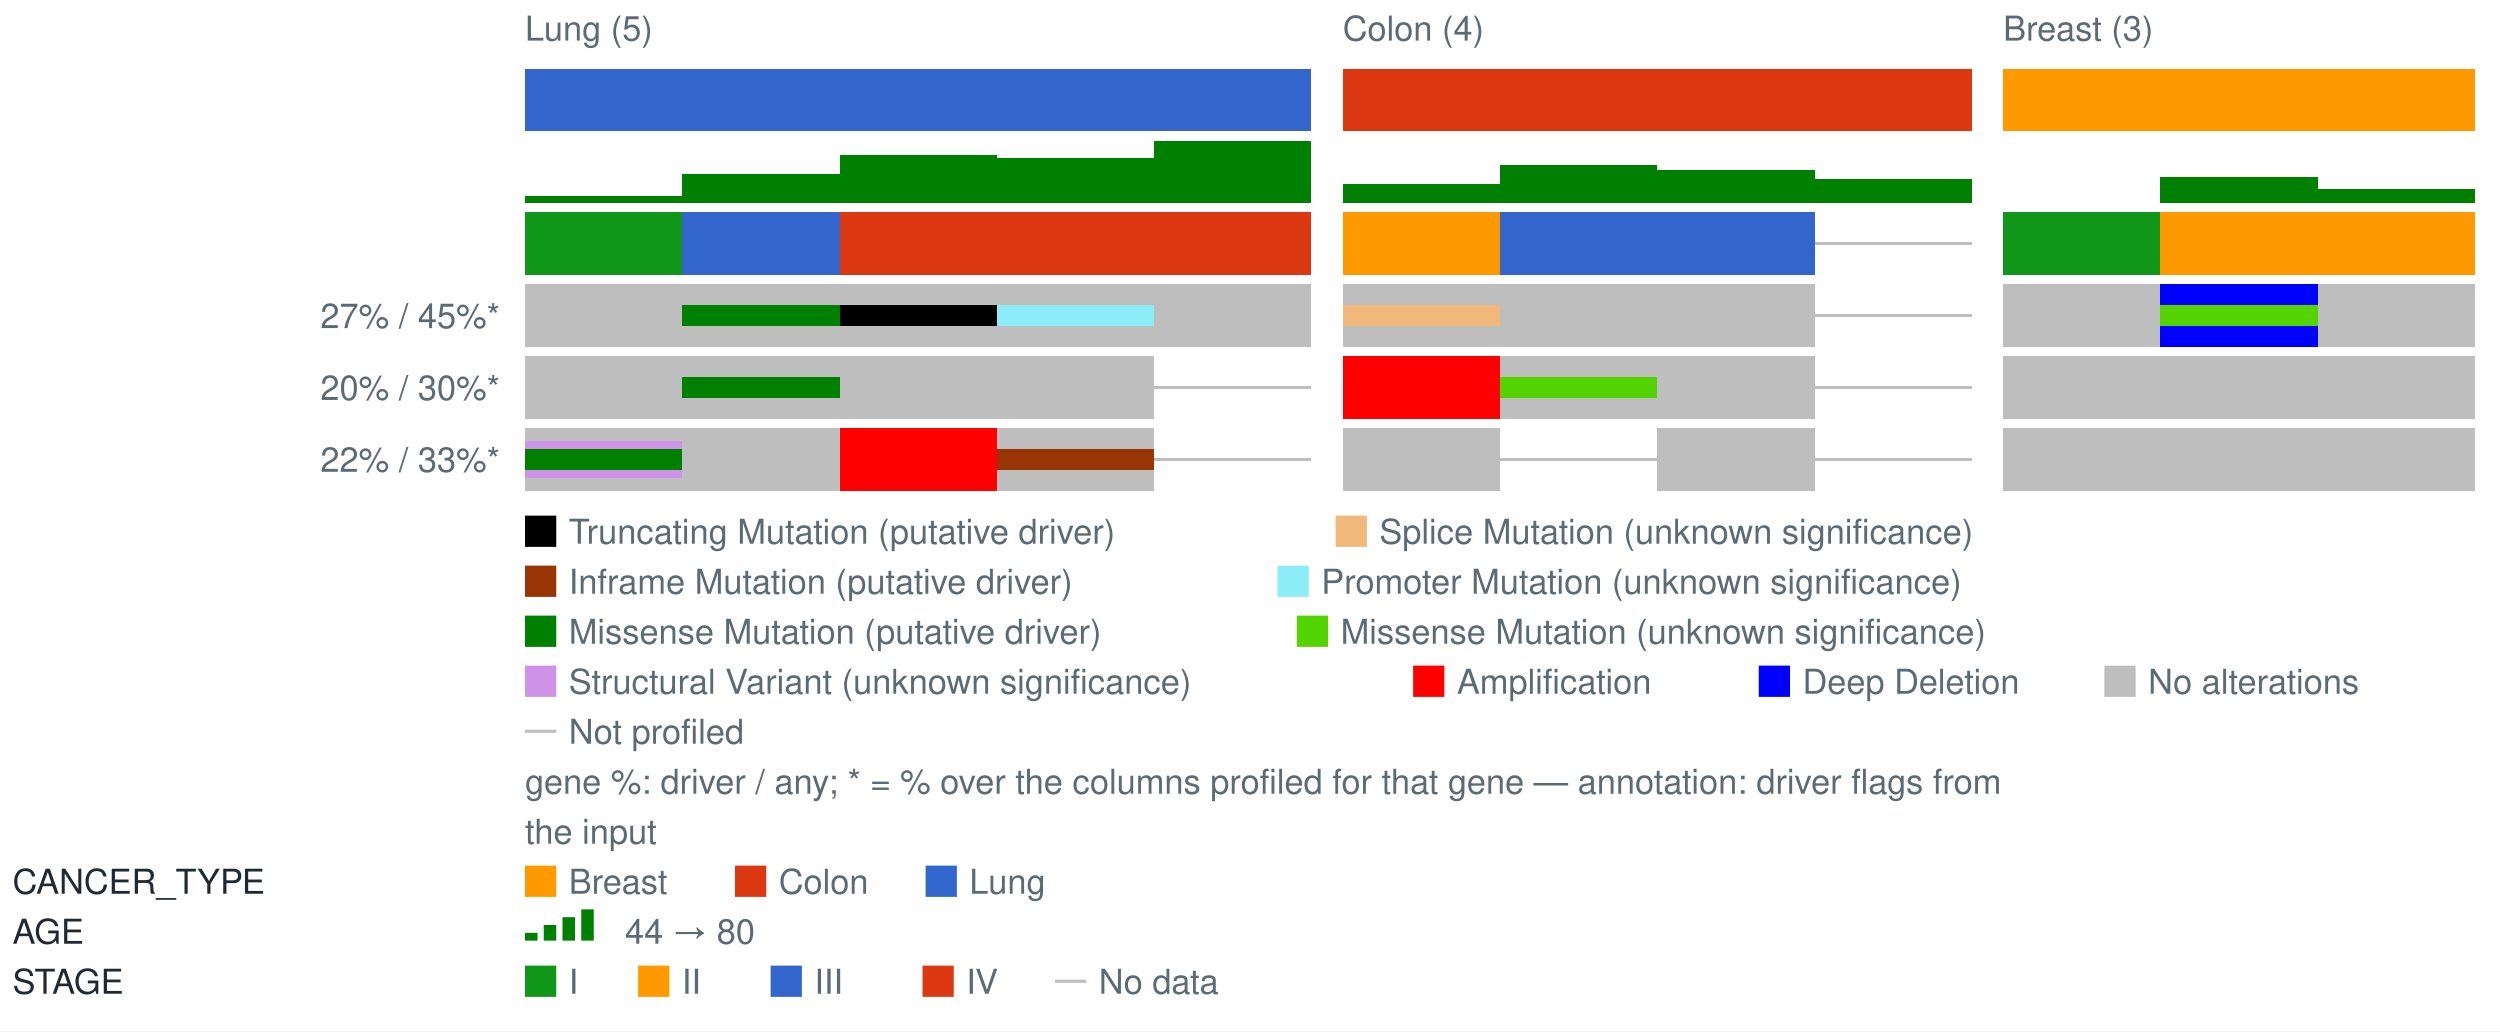
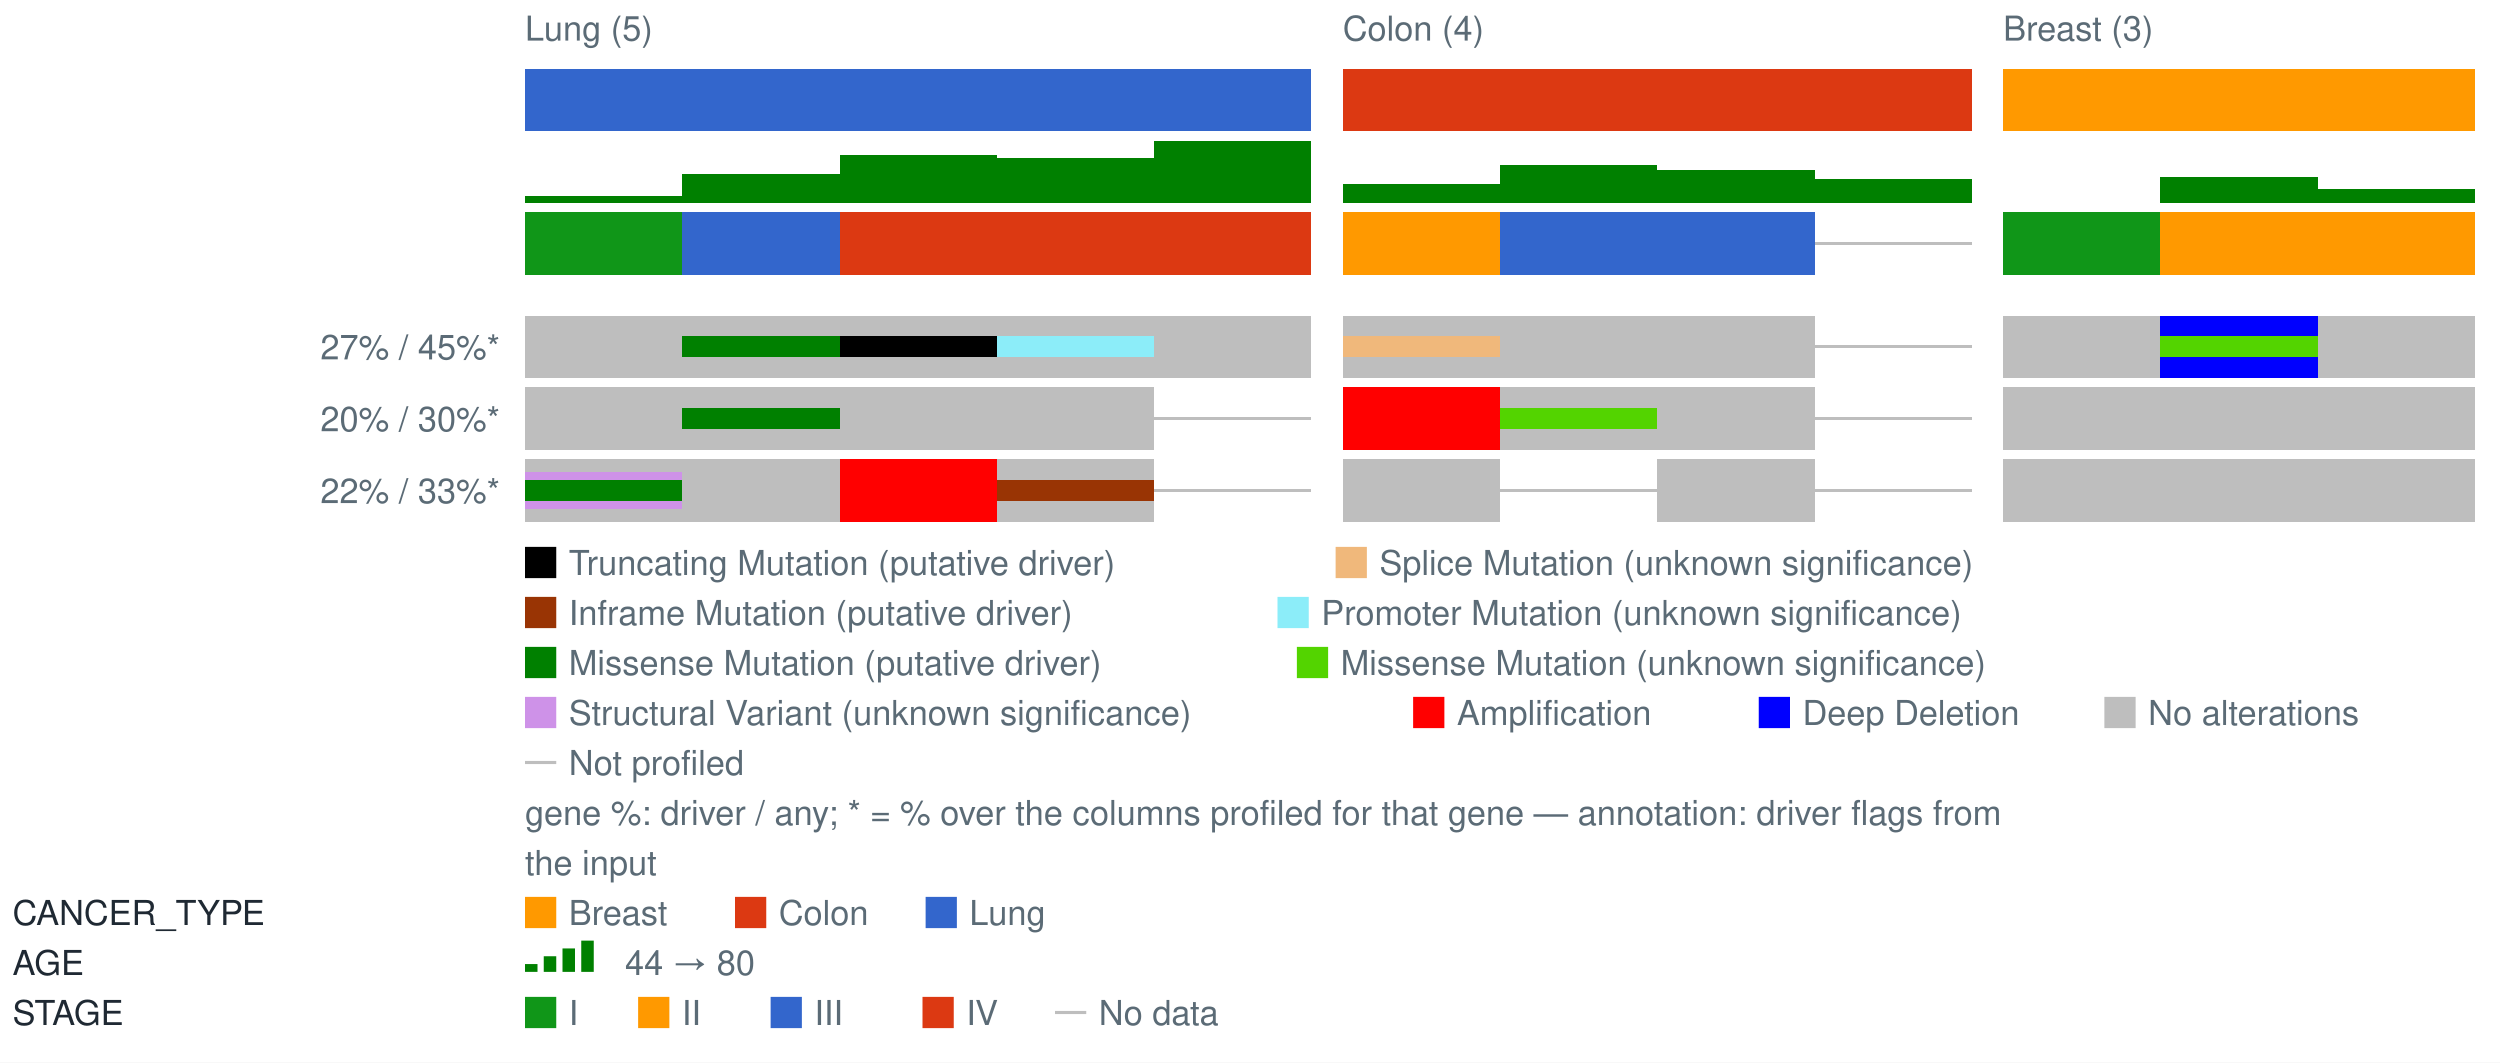
- <svg xmlns="http://www.w3.org/2000/svg" width="800" height="330" font-family="IBM Plex Sans,Helvetica,Arial,sans-serif" font-size="11">
-   <rect width="800" height="330" fill="#ffffff" />
+ <svg xmlns="http://www.w3.org/2000/svg" width="800" height="340" font-family="IBM Plex Sans,Helvetica,Arial,sans-serif" font-size="11">
+   <rect width="800" height="340" fill="#ffffff" />
  <text x="168" y="13" fill="#5b6b76">Lung (5)</text>
  <text x="429.667" y="13" fill="#5b6b76">Colon (4)</text>
  <text x="641" y="13" fill="#5b6b76">Breast (3)</text>
  <g shape-rendering="crispEdges">
    <text x="4" y="36" fill="#1f2933" />
    <rect x="168" y="22" width="50.33" height="20" fill="#3366cc" />
    <rect x="218.33" y="22" width="50.33" height="20" fill="#3366cc" />
    <rect x="268.67" y="22" width="50.33" height="20" fill="#3366cc" />
    <rect x="319" y="22" width="50.33" height="20" fill="#3366cc" />
    <rect x="369.33" y="22" width="50.33" height="20" fill="#3366cc" />
    <rect x="429.67" y="22" width="50.33" height="20" fill="#dc3912" />
    <rect x="480" y="22" width="50.33" height="20" fill="#dc3912" />
    <rect x="530.33" y="22" width="50.33" height="20" fill="#dc3912" />
    <rect x="580.67" y="22" width="50.33" height="20" fill="#dc3912" />
    <rect x="641" y="22" width="50.33" height="20" fill="#ff9900" />
    <rect x="691.33" y="22" width="50.33" height="20" fill="#ff9900" />
    <rect x="741.67" y="22" width="50.33" height="20" fill="#ff9900" />
    <text x="4" y="59" fill="#1f2933" />
    <rect x="168" y="62.8" width="50.33" height="2.2" fill="#008000" />
    <rect x="218.33" y="55.59" width="50.33" height="9.41" fill="#008000" />
    <rect x="268.67" y="49.47" width="50.33" height="15.53" fill="#008000" />
    <rect x="319" y="50.57" width="50.33" height="14.43" fill="#008000" />
    <rect x="369.33" y="45" width="50.33" height="20" fill="#008000" />
    <rect x="429.67" y="58.88" width="50.33" height="6.12" fill="#008000" />
    <rect x="480" y="52.76" width="50.33" height="12.24" fill="#008000" />
    <rect x="530.33" y="54.41" width="50.33" height="10.59" fill="#008000" />
    <rect x="580.67" y="57.24" width="50.33" height="7.76" fill="#008000" />
    <rect x="641" y="65" width="50.33" height="0" fill="#008000" />
    <rect x="691.33" y="56.69" width="50.33" height="8.31" fill="#008000" />
    <rect x="741.67" y="60.53" width="50.33" height="4.47" fill="#008000" />
    <text x="4" y="82" fill="#1f2933" />
    <rect x="168" y="68" width="50.33" height="20" fill="#109618" />
    <rect x="218.33" y="68" width="50.33" height="20" fill="#3366cc" />
    <rect x="268.67" y="68" width="50.33" height="20" fill="#dc3912" />
    <rect x="319" y="68" width="50.33" height="20" fill="#dc3912" />
    <rect x="369.33" y="68" width="50.33" height="20" fill="#dc3912" />
    <rect x="429.67" y="68" width="50.33" height="20" fill="#ff9900" />
    <rect x="480" y="68" width="50.33" height="20" fill="#3366cc" />
    <rect x="530.33" y="68" width="50.33" height="20" fill="#3366cc" />
    <rect x="580.67" y="68" width="50.33" height="20" fill="#ffffff" />
    <rect x="580.67" y="77.5" width="50.33" height="1" fill="#bebebe" />
    <rect x="641" y="68" width="50.33" height="20" fill="#109618" />
    <rect x="691.33" y="68" width="50.33" height="20" fill="#ff9900" />
    <rect x="741.67" y="68" width="50.33" height="20" fill="#ff9900" />
-     <text x="4" y="105" fill="#1f2933" />
-     <text x="160" y="105" fill="#5b6b76" text-anchor="end">27% / 45%*</text>
-     <rect x="168" y="91" width="50.33" height="20" fill="#bebebe" />
-     <rect x="218.33" y="91" width="50.33" height="20" fill="#bebebe" />
-     <rect x="218.33" y="97.67" width="50.33" height="6.67" fill="#008000" />
-     <rect x="268.67" y="91" width="50.33" height="20" fill="#bebebe" />
-     <rect x="268.67" y="97.67" width="50.33" height="6.67" fill="#000000" />
-     <rect x="319" y="91" width="50.33" height="20" fill="#bebebe" />
-     <rect x="319" y="97.67" width="50.33" height="6.67" fill="#8cedf9" />
-     <rect x="369.33" y="91" width="50.33" height="20" fill="#bebebe" />
-     <rect x="429.67" y="91" width="50.33" height="20" fill="#bebebe" />
-     <rect x="429.67" y="97.67" width="50.33" height="6.67" fill="#f0b87b" />
-     <rect x="480" y="91" width="50.33" height="20" fill="#bebebe" />
-     <rect x="530.33" y="91" width="50.33" height="20" fill="#bebebe" />
-     <rect x="580.67" y="91" width="50.33" height="20" fill="#ffffff" />
-     <rect x="580.67" y="100.5" width="50.33" height="1" fill="#bebebe" />
-     <rect x="641" y="91" width="50.33" height="20" fill="#bebebe" />
-     <rect x="691.33" y="91" width="50.33" height="20" fill="#bebebe" />
-     <rect x="691.33" y="91" width="50.33" height="20" fill="#0000ff" />
-     <rect x="691.33" y="97.67" width="50.33" height="6.67" fill="#53d400" />
-     <rect x="741.67" y="91" width="50.33" height="20" fill="#bebebe" />
-     <text x="4" y="128" fill="#1f2933" />
-     <text x="160" y="128" fill="#5b6b76" text-anchor="end">20% / 30%*</text>
-     <rect x="168" y="114" width="50.33" height="20" fill="#bebebe" />
-     <rect x="218.33" y="114" width="50.33" height="20" fill="#bebebe" />
-     <rect x="218.33" y="120.67" width="50.33" height="6.67" fill="#008000" />
-     <rect x="268.67" y="114" width="50.33" height="20" fill="#bebebe" />
-     <rect x="319" y="114" width="50.33" height="20" fill="#bebebe" />
-     <rect x="369.33" y="114" width="50.33" height="20" fill="#ffffff" />
-     <rect x="369.33" y="123.5" width="50.33" height="1" fill="#bebebe" />
-     <rect x="429.67" y="114" width="50.33" height="20" fill="#bebebe" />
-     <rect x="429.67" y="114" width="50.33" height="20" fill="#ff0000" />
-     <rect x="480" y="114" width="50.33" height="20" fill="#bebebe" />
-     <rect x="480" y="120.67" width="50.33" height="6.67" fill="#53d400" />
-     <rect x="530.33" y="114" width="50.33" height="20" fill="#bebebe" />
-     <rect x="580.67" y="114" width="50.33" height="20" fill="#ffffff" />
-     <rect x="580.67" y="123.5" width="50.33" height="1" fill="#bebebe" />
-     <rect x="641" y="114" width="50.33" height="20" fill="#bebebe" />
-     <rect x="691.33" y="114" width="50.33" height="20" fill="#bebebe" />
-     <rect x="741.67" y="114" width="50.33" height="20" fill="#bebebe" />
-     <text x="4" y="151" fill="#1f2933" />
-     <text x="160" y="151" fill="#5b6b76" text-anchor="end">22% / 33%*</text>
-     <rect x="168" y="137" width="50.33" height="20" fill="#bebebe" />
-     <rect x="168" y="141" width="50.33" height="12" fill="#ce92e8" />
-     <rect x="168" y="143.67" width="50.33" height="6.67" fill="#008000" />
-     <rect x="218.33" y="137" width="50.33" height="20" fill="#bebebe" />
-     <rect x="268.67" y="137" width="50.33" height="20" fill="#bebebe" />
-     <rect x="268.67" y="137" width="50.33" height="20" fill="#ff0000" />
-     <rect x="319" y="137" width="50.33" height="20" fill="#bebebe" />
-     <rect x="319" y="143.67" width="50.33" height="6.67" fill="#993404" />
-     <rect x="369.33" y="137" width="50.33" height="20" fill="#ffffff" />
-     <rect x="369.33" y="146.5" width="50.33" height="1" fill="#bebebe" />
-     <rect x="429.67" y="137" width="50.33" height="20" fill="#bebebe" />
-     <rect x="480" y="137" width="50.33" height="20" fill="#ffffff" />
-     <rect x="480" y="146.5" width="50.33" height="1" fill="#bebebe" />
-     <rect x="530.33" y="137" width="50.33" height="20" fill="#bebebe" />
-     <rect x="580.67" y="137" width="50.33" height="20" fill="#ffffff" />
-     <rect x="580.67" y="146.5" width="50.33" height="1" fill="#bebebe" />
-     <rect x="641" y="137" width="50.33" height="20" fill="#bebebe" />
-     <rect x="691.33" y="137" width="50.33" height="20" fill="#bebebe" />
-     <rect x="741.67" y="137" width="50.33" height="20" fill="#bebebe" />
+     <text x="4" y="115" fill="#1f2933" />
+     <text x="160" y="115" fill="#5b6b76" text-anchor="end">27% / 45%*</text>
+     <rect x="168" y="101" width="50.33" height="20" fill="#bebebe" />
+     <rect x="218.33" y="101" width="50.33" height="20" fill="#bebebe" />
+     <rect x="218.33" y="107.67" width="50.33" height="6.67" fill="#008000" />
+     <rect x="268.67" y="101" width="50.33" height="20" fill="#bebebe" />
+     <rect x="268.67" y="107.67" width="50.33" height="6.67" fill="#000000" />
+     <rect x="319" y="101" width="50.33" height="20" fill="#bebebe" />
+     <rect x="319" y="107.67" width="50.33" height="6.67" fill="#8cedf9" />
+     <rect x="369.33" y="101" width="50.33" height="20" fill="#bebebe" />
+     <rect x="429.67" y="101" width="50.33" height="20" fill="#bebebe" />
+     <rect x="429.67" y="107.67" width="50.33" height="6.67" fill="#f0b87b" />
+     <rect x="480" y="101" width="50.33" height="20" fill="#bebebe" />
+     <rect x="530.33" y="101" width="50.33" height="20" fill="#bebebe" />
+     <rect x="580.67" y="101" width="50.33" height="20" fill="#ffffff" />
+     <rect x="580.67" y="110.5" width="50.33" height="1" fill="#bebebe" />
+     <rect x="641" y="101" width="50.33" height="20" fill="#bebebe" />
+     <rect x="691.33" y="101" width="50.33" height="20" fill="#bebebe" />
+     <rect x="691.33" y="101" width="50.33" height="20" fill="#0000ff" />
+     <rect x="691.33" y="107.67" width="50.33" height="6.67" fill="#53d400" />
+     <rect x="741.67" y="101" width="50.33" height="20" fill="#bebebe" />
+     <text x="4" y="138" fill="#1f2933" />
+     <text x="160" y="138" fill="#5b6b76" text-anchor="end">20% / 30%*</text>
+     <rect x="168" y="124" width="50.33" height="20" fill="#bebebe" />
+     <rect x="218.33" y="124" width="50.33" height="20" fill="#bebebe" />
+     <rect x="218.33" y="130.67" width="50.33" height="6.67" fill="#008000" />
+     <rect x="268.67" y="124" width="50.33" height="20" fill="#bebebe" />
+     <rect x="319" y="124" width="50.33" height="20" fill="#bebebe" />
+     <rect x="369.33" y="124" width="50.33" height="20" fill="#ffffff" />
+     <rect x="369.33" y="133.5" width="50.33" height="1" fill="#bebebe" />
+     <rect x="429.67" y="124" width="50.33" height="20" fill="#bebebe" />
+     <rect x="429.67" y="124" width="50.33" height="20" fill="#ff0000" />
+     <rect x="480" y="124" width="50.33" height="20" fill="#bebebe" />
+     <rect x="480" y="130.67" width="50.33" height="6.67" fill="#53d400" />
+     <rect x="530.33" y="124" width="50.33" height="20" fill="#bebebe" />
+     <rect x="580.67" y="124" width="50.33" height="20" fill="#ffffff" />
+     <rect x="580.67" y="133.5" width="50.33" height="1" fill="#bebebe" />
+     <rect x="641" y="124" width="50.33" height="20" fill="#bebebe" />
+     <rect x="691.33" y="124" width="50.33" height="20" fill="#bebebe" />
+     <rect x="741.67" y="124" width="50.33" height="20" fill="#bebebe" />
+     <text x="4" y="161" fill="#1f2933" />
+     <text x="160" y="161" fill="#5b6b76" text-anchor="end">22% / 33%*</text>
+     <rect x="168" y="147" width="50.33" height="20" fill="#bebebe" />
+     <rect x="168" y="151" width="50.33" height="12" fill="#ce92e8" />
+     <rect x="168" y="153.67" width="50.33" height="6.67" fill="#008000" />
+     <rect x="218.33" y="147" width="50.33" height="20" fill="#bebebe" />
+     <rect x="268.67" y="147" width="50.33" height="20" fill="#bebebe" />
+     <rect x="268.67" y="147" width="50.33" height="20" fill="#ff0000" />
+     <rect x="319" y="147" width="50.33" height="20" fill="#bebebe" />
+     <rect x="319" y="153.67" width="50.33" height="6.67" fill="#993404" />
+     <rect x="369.33" y="147" width="50.33" height="20" fill="#ffffff" />
+     <rect x="369.33" y="156.5" width="50.33" height="1" fill="#bebebe" />
+     <rect x="429.67" y="147" width="50.33" height="20" fill="#bebebe" />
+     <rect x="480" y="147" width="50.33" height="20" fill="#ffffff" />
+     <rect x="480" y="156.5" width="50.33" height="1" fill="#bebebe" />
+     <rect x="530.33" y="147" width="50.33" height="20" fill="#bebebe" />
+     <rect x="580.67" y="147" width="50.33" height="20" fill="#ffffff" />
+     <rect x="580.67" y="156.5" width="50.33" height="1" fill="#bebebe" />
+     <rect x="641" y="147" width="50.33" height="20" fill="#bebebe" />
+     <rect x="691.33" y="147" width="50.33" height="20" fill="#bebebe" />
+     <rect x="741.67" y="147" width="50.33" height="20" fill="#bebebe" />
  </g>
-   <rect x="168" y="165" width="10" height="10" fill="#000000" />
-   <text x="182" y="174" fill="#5b6b76">Truncating Mutation (putative driver)</text>
-   <rect x="427.4" y="165" width="10" height="10" fill="#f0b87b" />
-   <text x="441.4" y="174" fill="#5b6b76">Splice Mutation (unknown significance)</text>
-   <rect x="168" y="181" width="10" height="10" fill="#993404" />
-   <text x="182" y="190" fill="#5b6b76">Inframe Mutation (putative driver)</text>
-   <rect x="408.8" y="181" width="10" height="10" fill="#8cedf9" />
-   <text x="422.8" y="190" fill="#5b6b76">Promoter Mutation (unknown significance)</text>
-   <rect x="168" y="197" width="10" height="10" fill="#008000" />
-   <text x="182" y="206" fill="#5b6b76">Missense Mutation (putative driver)</text>
-   <rect x="415" y="197" width="10" height="10" fill="#53d400" />
-   <text x="429" y="206" fill="#5b6b76">Missense Mutation (unknown significance)</text>
-   <rect x="168" y="213" width="10" height="10" fill="#ce92e8" />
-   <text x="182" y="222" fill="#5b6b76">Structural Variant (unknown significance)</text>
-   <rect x="452.2" y="213" width="10" height="10" fill="#ff0000" />
-   <text x="466.2" y="222" fill="#5b6b76">Amplification</text>
-   <rect x="562.8" y="213" width="10" height="10" fill="#0000ff" />
-   <text x="576.8" y="222" fill="#5b6b76">Deep Deletion</text>
-   <rect x="673.9" y="213.5" width="9" height="9" fill="#bebebe" stroke="#bebebe" stroke-width="1" />
-   <text x="687.4" y="222" fill="#5b6b76">No alterations</text>
-   <rect x="168" y="229" width="10" height="10" fill="#ffffff" />
-   <rect x="168" y="233.5" width="10" height="1" fill="#bebebe" />
-   <text x="182" y="238" fill="#5b6b76">Not profiled</text>
-   <text x="168" y="254" fill="#5b6b76">gene %: driver / any; * = % over the columns profiled for that gene — annotation: driver flags from</text>
-   <text x="168" y="270" fill="#5b6b76">the input</text>
-   <text x="4" y="286" fill="#1f2933">CANCER_TYPE</text>
-   <rect x="168" y="277" width="10" height="10" fill="#ff9900" />
-   <text x="182" y="286" fill="#5b6b76">Breast</text>
-   <rect x="235.2" y="277" width="10" height="10" fill="#dc3912" />
-   <text x="249.2" y="286" fill="#5b6b76">Colon</text>
-   <rect x="296.2" y="277" width="10" height="10" fill="#3366cc" />
-   <text x="310.2" y="286" fill="#5b6b76">Lung</text>
-   <text x="4" y="302" fill="#1f2933">AGE</text>
-   <rect x="168" y="298.5" width="4" height="2.5" fill="#008000" />
-   <rect x="174" y="296" width="4" height="5" fill="#008000" />
-   <rect x="180" y="293.5" width="4" height="7.5" fill="#008000" />
-   <rect x="186" y="291" width="4" height="10" fill="#008000" />
-   <text x="200" y="302" fill="#5b6b76">44 → 80</text>
-   <text x="4" y="318" fill="#1f2933">STAGE</text>
-   <rect x="168" y="309" width="10" height="10" fill="#109618" />
-   <text x="182" y="318" fill="#5b6b76">I</text>
-   <rect x="204.2" y="309" width="10" height="10" fill="#ff9900" />
-   <text x="218.2" y="318" fill="#5b6b76">II</text>
-   <rect x="246.6" y="309" width="10" height="10" fill="#3366cc" />
-   <text x="260.6" y="318" fill="#5b6b76">III</text>
-   <rect x="295.2" y="309" width="10" height="10" fill="#dc3912" />
-   <text x="309.2" y="318" fill="#5b6b76">IV</text>
-   <rect x="337.6" y="309" width="10" height="10" fill="#ffffff" />
-   <rect x="337.6" y="313.5" width="10" height="1" fill="#bebebe" />
-   <text x="351.6" y="318" fill="#5b6b76">No data</text>
+   <rect x="168" y="175" width="10" height="10" fill="#000000" />
+   <text x="182" y="184" fill="#5b6b76">Truncating Mutation (putative driver)</text>
+   <rect x="427.4" y="175" width="10" height="10" fill="#f0b87b" />
+   <text x="441.4" y="184" fill="#5b6b76">Splice Mutation (unknown significance)</text>
+   <rect x="168" y="191" width="10" height="10" fill="#993404" />
+   <text x="182" y="200" fill="#5b6b76">Inframe Mutation (putative driver)</text>
+   <rect x="408.8" y="191" width="10" height="10" fill="#8cedf9" />
+   <text x="422.8" y="200" fill="#5b6b76">Promoter Mutation (unknown significance)</text>
+   <rect x="168" y="207" width="10" height="10" fill="#008000" />
+   <text x="182" y="216" fill="#5b6b76">Missense Mutation (putative driver)</text>
+   <rect x="415" y="207" width="10" height="10" fill="#53d400" />
+   <text x="429" y="216" fill="#5b6b76">Missense Mutation (unknown significance)</text>
+   <rect x="168" y="223" width="10" height="10" fill="#ce92e8" />
+   <text x="182" y="232" fill="#5b6b76">Structural Variant (unknown significance)</text>
+   <rect x="452.2" y="223" width="10" height="10" fill="#ff0000" />
+   <text x="466.2" y="232" fill="#5b6b76">Amplification</text>
+   <rect x="562.8" y="223" width="10" height="10" fill="#0000ff" />
+   <text x="576.8" y="232" fill="#5b6b76">Deep Deletion</text>
+   <rect x="673.9" y="223.5" width="9" height="9" fill="#bebebe" stroke="#bebebe" stroke-width="1" />
+   <text x="687.4" y="232" fill="#5b6b76">No alterations</text>
+   <rect x="168" y="239" width="10" height="10" fill="#ffffff" />
+   <rect x="168" y="243.5" width="10" height="1" fill="#bebebe" />
+   <text x="182" y="248" fill="#5b6b76">Not profiled</text>
+   <text x="168" y="264" fill="#5b6b76">gene %: driver / any; * = % over the columns profiled for that gene — annotation: driver flags from</text>
+   <text x="168" y="280" fill="#5b6b76">the input</text>
+   <text x="4" y="296" fill="#1f2933">CANCER_TYPE</text>
+   <rect x="168" y="287" width="10" height="10" fill="#ff9900" />
+   <text x="182" y="296" fill="#5b6b76">Breast</text>
+   <rect x="235.2" y="287" width="10" height="10" fill="#dc3912" />
+   <text x="249.2" y="296" fill="#5b6b76">Colon</text>
+   <rect x="296.2" y="287" width="10" height="10" fill="#3366cc" />
+   <text x="310.2" y="296" fill="#5b6b76">Lung</text>
+   <text x="4" y="312" fill="#1f2933">AGE</text>
+   <rect x="168" y="308.5" width="4" height="2.5" fill="#008000" />
+   <rect x="174" y="306" width="4" height="5" fill="#008000" />
+   <rect x="180" y="303.5" width="4" height="7.5" fill="#008000" />
+   <rect x="186" y="301" width="4" height="10" fill="#008000" />
+   <text x="200" y="312" fill="#5b6b76">44 → 80</text>
+   <text x="4" y="328" fill="#1f2933">STAGE</text>
+   <rect x="168" y="319" width="10" height="10" fill="#109618" />
+   <text x="182" y="328" fill="#5b6b76">I</text>
+   <rect x="204.2" y="319" width="10" height="10" fill="#ff9900" />
+   <text x="218.2" y="328" fill="#5b6b76">II</text>
+   <rect x="246.6" y="319" width="10" height="10" fill="#3366cc" />
+   <text x="260.6" y="328" fill="#5b6b76">III</text>
+   <rect x="295.2" y="319" width="10" height="10" fill="#dc3912" />
+   <text x="309.2" y="328" fill="#5b6b76">IV</text>
+   <rect x="337.6" y="319" width="10" height="10" fill="#ffffff" />
+   <rect x="337.6" y="323.5" width="10" height="1" fill="#bebebe" />
+   <text x="351.6" y="328" fill="#5b6b76">No data</text>
</svg>
